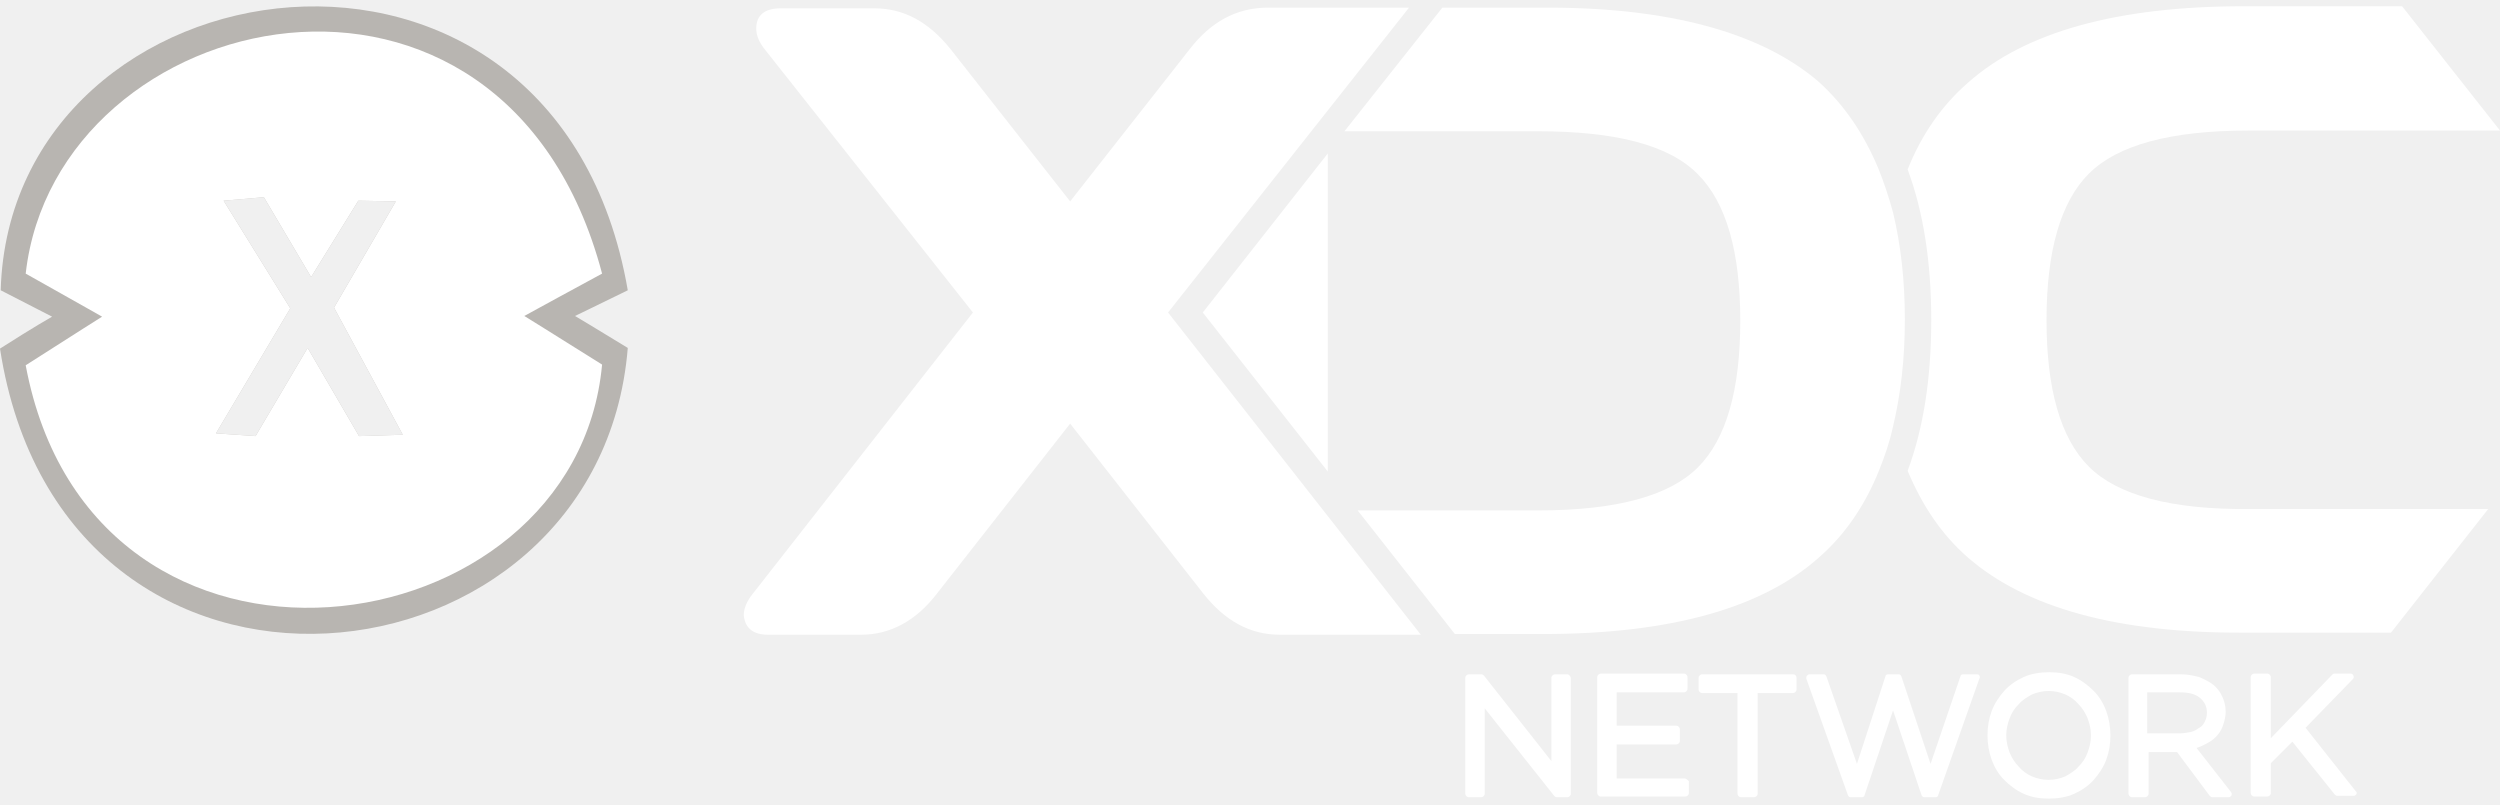
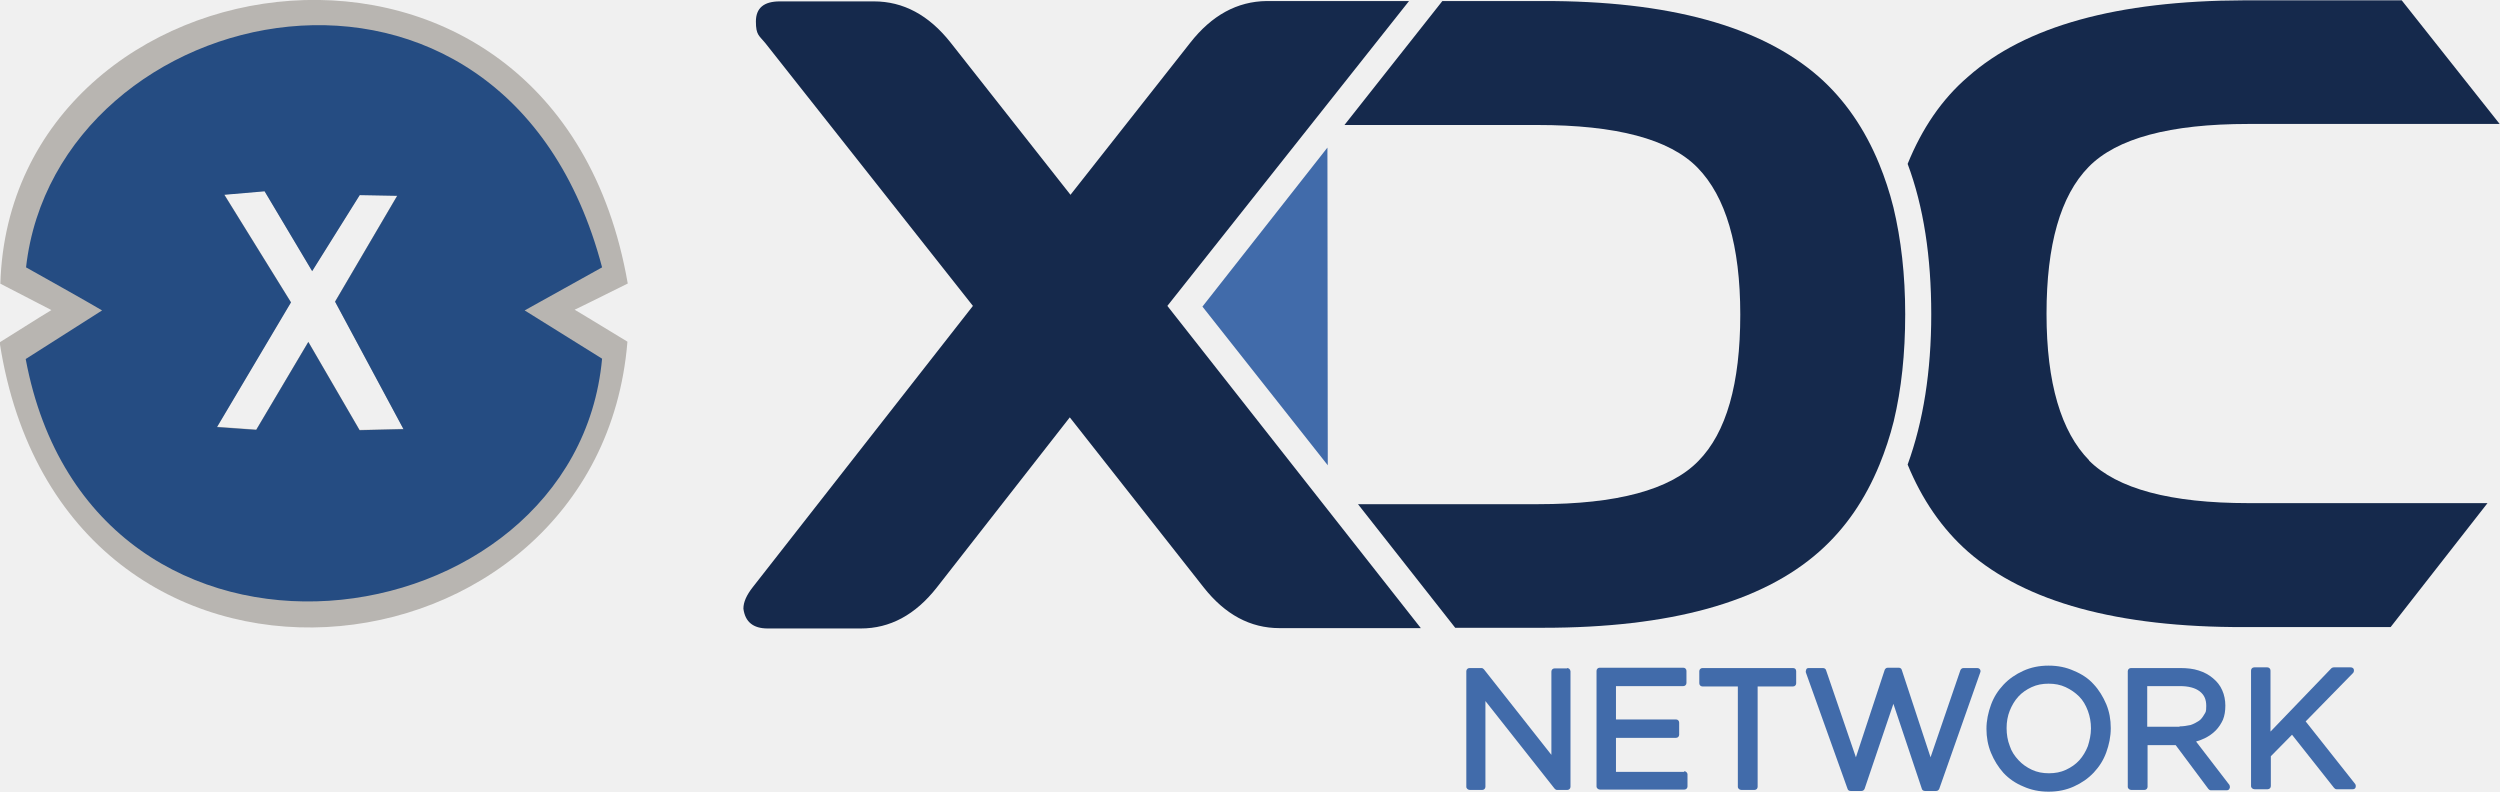
- <svg xmlns="http://www.w3.org/2000/svg" version="1.1" id="Layer_1" x="0px" y="0px" viewBox="0 0 360 115.8" style="enable-background:new 0 0 360 115.8;" xml:space="preserve">
-   <style type="text/css">
- 	.st0{fill:#FFFFFF;}
- 	.st1{fill:#B8B5B1;}
- </style>
-   <g id="Layer_1_1_">
- </g>
-   <g id="Layer_2_1_">
+ <svg xmlns="http://www.w3.org/2000/svg" id="Layer_1" version="1.1" viewBox="0 0 720 228">
+   <defs>
+     <style>
+       .st0 {
+         fill: #416baa;
+       }
+ 
+       .st1 {
+         fill: #15294c;
+       }
+ 
+       .st2 {
+         fill: #254c82;
+       }
+ 
+       .st3 {
+         fill: #b8b5b1;
+       }
+     </style>
+   </defs>
+   <g id="Layer_2">
    <g>
      <g>
-         <g>
-           <g>
-             <path class="st0" d="M300.8,67.2c-4.1-4.1-6.1-11.2-6.1-21.1s2-17,6.1-21.1c4.1-4.1,11.7-6.2,23-6.2l36.2,0L345.9,0.9l-22.8,0       c-18.2,0-31.5,3.7-39.7,11c-3.8,3.3-6.7,7.5-8.7,12.5c2.3,6.2,3.4,13.4,3.4,21.7s-1.1,15.5-3.4,21.7c2.1,5,4.9,9.2,8.7,12.5       c8.3,7.2,21.5,10.9,39.8,10.8l21.1,0l14-17.8l-34.4,0C312.6,73.4,304.9,71.3,300.8,67.2z" />
-             <path class="st0" d="M202.9,1.1l-16.1,0h-4.5c-4.3,0.1-7.9,2-11,6L154.1,29L136.9,7.1c-3.2-4-6.8-5.9-11-5.9h-13.5       c-2.3,0-3.5,1-3.5,2.9c0,1,0.4,2,1.3,3.1L140.1,45l-31.7,40.5c-0.9,1.1-1.3,2.2-1.3,3.1c0.2,1.9,1.4,2.8,3.5,2.8H124       c4.2,0,7.9-2,10.9-5.9L154.1,61l19.2,24.5c3.1,3.9,6.7,5.9,11,5.9l20.3,0L168.2,45L202.9,1.1z" />
-             <path class="st0" d="M261.9,80.3c3.8-3.3,6.7-7.6,8.7-12.6c0.8-2,1.5-4,2-6.3c1.1-4.6,1.7-9.7,1.7-15.4s-0.6-10.8-1.7-15.4       c-0.6-2.2-1.3-4.3-2.1-6.3c-2.1-5-4.9-9.2-8.7-12.6C253.6,4.7,240.3,1,222.1,1.1h-14.4l-14.1,17.8l27.8,0c11.3,0,19,2,23.1,6.2       c4.1,4.1,6.1,11.2,6.1,21.1s-2,17-6.1,21.1c-4.1,4.1-11.7,6.2-23,6.2l-26,0l14,17.8h12.7C240.4,91.3,253.7,87.6,261.9,80.3z" />
-             <polygon class="st0" points="191.2,67.9 191.2,22.1 173.2,45      " />
-             <path class="st0" d="M332,104.8l6.8-7c0.1-0.1,0.2-0.3,0.1-0.5c-0.1-0.2-0.2-0.3-0.4-0.3h-2.4c-0.1,0-0.2,0.1-0.3,0.2l-8.8,9.1       v-8.8c0-0.2-0.2-0.5-0.5-0.5h-1.9c-0.2,0-0.5,0.2-0.5,0.5l0,16.7c0,0.2,0.2,0.5,0.5,0.5h1.9c0.2,0,0.5-0.2,0.5-0.5v-4.3       l3.1-3.1l6.1,7.6c0.1,0.1,0.2,0.2,0.4,0.2h2.3c0.2,0,0.3-0.1,0.4-0.2c0.1-0.2,0.1-0.3-0.1-0.5L332,104.8z" />
-             <path class="st0" d="M316.3,107.7c0.4-0.1,0.8-0.3,1.2-0.5c0.6-0.3,1.1-0.6,1.6-1.1c0.4-0.4,0.8-1,1-1.6c0.2-0.6,0.4-1.3,0.4-2       c0-0.8-0.2-1.6-0.5-2.2c-0.3-0.7-0.8-1.3-1.3-1.7s-1.3-0.8-2-1.1c-0.8-0.2-1.7-0.4-2.6-0.4h-7.1c-0.2,0-0.5,0.2-0.5,0.5l0,16.7       c0,0.2,0.2,0.5,0.5,0.5h1.9c0.2,0,0.5-0.2,0.5-0.5v-6h4.1l4.7,6.3c0.1,0.1,0.2,0.2,0.4,0.2h2.3c0.2,0,0.3-0.1,0.4-0.2       c0.1-0.2,0.1-0.3,0-0.5L316.3,107.7z M313.9,105.6h-4.7v-5.9h4.7c1.2,0,2.2,0.2,2.9,0.8c0.6,0.5,1,1.2,1,2.1       c0,0.5-0.1,0.9-0.3,1.3c-0.2,0.4-0.4,0.7-0.8,0.9c-0.3,0.2-0.7,0.5-1.2,0.6C315,105.5,314.4,105.6,313.9,105.6z" />
-             <path class="st0" d="M301.5,99.5c-0.8-0.8-1.7-1.5-2.8-2c-1.1-0.5-2.3-0.7-3.6-0.7s-2.6,0.2-3.7,0.7c-1.1,0.5-2.1,1.2-2.8,2       s-1.4,1.8-1.8,2.9c-0.4,1.1-0.6,2.2-0.6,3.5c0,1.2,0.2,2.4,0.6,3.5c0.4,1.1,1,2.1,1.8,2.9c0.8,0.8,1.7,1.5,2.8,2       c1.1,0.5,2.3,0.7,3.6,0.7c1.3,0,2.6-0.2,3.7-0.7c1.1-0.5,2.1-1.2,2.8-2s1.4-1.8,1.8-2.9c0.4-1.1,0.6-2.2,0.6-3.5       c0-1.2-0.2-2.4-0.6-3.5C302.9,101.3,302.3,100.3,301.5,99.5z M300.6,108.4c-0.3,0.8-0.7,1.4-1.3,2c-0.5,0.6-1.2,1-1.9,1.4       c-0.7,0.3-1.5,0.5-2.4,0.5c-0.9,0-1.7-0.2-2.4-0.5c-0.7-0.3-1.4-0.8-1.9-1.4c-0.6-0.6-1-1.3-1.3-2c-0.3-0.8-0.5-1.6-0.5-2.5       c0-0.9,0.2-1.7,0.5-2.5s0.7-1.4,1.3-2c0.5-0.6,1.2-1,1.9-1.4c0.7-0.3,1.6-0.5,2.4-0.5c0.9,0,1.7,0.2,2.4,0.5       c0.7,0.3,1.4,0.8,1.9,1.4c0.6,0.6,1,1.3,1.3,2c0.3,0.8,0.5,1.6,0.5,2.5C301.1,106.8,300.9,107.6,300.6,108.4z" />
-             <path class="st0" d="M284.7,97.1L284.7,97.1h-2c-0.2,0-0.4,0.1-0.4,0.3L278,110l-4.2-12.6c-0.1-0.2-0.2-0.3-0.4-0.3h-1.5       c-0.2,0-0.4,0.1-0.4,0.3l-4.1,12.6L263,97.4c-0.1-0.2-0.2-0.3-0.4-0.3h-2c-0.2,0-0.3,0.1-0.4,0.2c-0.1,0.1-0.1,0.3-0.1,0.4       l6,16.8c0.1,0.2,0.2,0.3,0.4,0.3h1.6c0.2,0,0.4-0.1,0.4-0.3l4.1-12.2l4.1,12.2c0.1,0.2,0.2,0.3,0.4,0.3h1.6       c0.2,0,0.4-0.1,0.4-0.3l5.9-16.7c0-0.1,0.1-0.1,0.1-0.2C285.1,97.3,285,97.1,284.7,97.1z" />
-             <path class="st0" d="M258.2,97.1h-13.1c-0.2,0-0.5,0.2-0.5,0.5v1.7c0,0.2,0.2,0.5,0.5,0.5h5.1l0,14.5c0,0.2,0.2,0.5,0.5,0.5       h1.9c0.2,0,0.5-0.2,0.5-0.5l0-14.5h5.1c0.2,0,0.5-0.2,0.5-0.5v-1.7C258.7,97.3,258.5,97.1,258.2,97.1z" />
-             <path class="st0" d="M242.6,112.1h-9.8v-4.9h8.6c0.2,0,0.5-0.2,0.5-0.5V105c0-0.2-0.2-0.5-0.5-0.5h-8.6v-4.8h9.7       c0.2,0,0.5-0.2,0.5-0.5v-1.7c0-0.2-0.2-0.5-0.5-0.5h-12c-0.2,0-0.5,0.2-0.5,0.5l0,16.7c0,0.2,0.2,0.5,0.5,0.5h12.2       c0.2,0,0.5-0.2,0.5-0.5v-1.7C243,112.3,242.8,112.1,242.6,112.1z" />
-             <path class="st0" d="M225.7,97.1h-1.8c-0.2,0-0.5,0.2-0.5,0.5v12l-9.7-12.3c-0.1-0.1-0.2-0.2-0.4-0.2h-1.8       c-0.2,0-0.5,0.2-0.5,0.5l0,16.7c0,0.2,0.2,0.5,0.5,0.5h1.8c0.2,0,0.5-0.2,0.5-0.5V102l10,12.6c0.1,0.1,0.2,0.2,0.4,0.2h1.5       c0.2,0,0.5-0.2,0.5-0.5l0-16.7C226.1,97.3,225.9,97.1,225.7,97.1z" />
-           </g>
-         </g>
+         <path class="st1" d="M601.7,132.6c-8.1-8.2-12.3-22.3-12.3-42.2s4-34,12.1-42.3c8.1-8.3,23.5-12.4,46-12.4h72.4c0,0-28.2-35.6-28.2-35.6h-45.5c-36.4.1-62.9,7.4-79.4,22-7.6,6.5-13.3,15-17.4,25.1,4.6,12.3,6.8,26.8,6.8,43.3s-2.3,30.9-6.8,43.3c4.1,10,9.9,18.5,17.4,25.1,16.6,14.5,43.1,21.8,79.5,21.7h42.2c0,0,27.9-35.7,27.9-35.7h-68.8c-22.5,0-37.8-4.1-46-12.3Z" />
+         <path class="st1" d="M405.8.3h-32.1c0,0-8.9,0-8.9,0-8.5.1-15.8,4.1-22,12l-34.5,43.8-34.5-43.8c-6.3-8-13.7-11.9-22.1-11.9h-27.1c-4.6,0-6.9,1.9-6.9,5.8s.9,4,2.7,6.2l59.8,75.7-63.4,81c-1.8,2.3-2.7,4.3-2.7,6.2.5,3.8,2.8,5.7,7,5.7h26.8c8.4,0,15.7-3.9,21.9-11.8l38.3-49,38.5,48.9c6.2,7.9,13.5,11.8,21.9,11.8h40.7c0,0-73-92.8-73-92.8L405.8.3Z" />
+         <path class="st1" d="M523.9,158.9c7.6-6.7,13.3-15.1,17.4-25.1,1.6-3.9,3-8.1,4.1-12.5,2.2-9.2,3.3-19.4,3.3-30.8s-1.2-21.6-3.4-30.8c-1.1-4.4-2.5-8.6-4.1-12.5-4.1-10-9.9-18.5-17.4-25.1C507.1,7.5,480.6.2,444.2.3h-28.8s-28.2,35.7-28.2,35.7h55.6c22.6,0,38,4,46.1,12.3,8.1,8.3,12.3,22.4,12.3,42.3s-4,34-12.1,42.2c-8.1,8.3-23.5,12.4-46,12.4h-52c0,0,28,35.6,28,35.6h25.4c36.4,0,62.9-7.3,79.4-21.9Z" />
+         <polygon class="st0" points="382.4 134 382.3 42.5 346.3 88.3 382.4 134" />
+         <path class="st0" d="M664,207.8l13.7-14c.2-.2.3-.7.2-1-.1-.4-.5-.6-.9-.6h-4.9c-.2,0-.5.1-.7.3l-17.5,18.2v-17.6c0-.5-.4-.9-.9-.9h-3.8c-.5,0-.9.4-.9.9v33.3c0,.5.5.9,1,.9h3.8c.5,0,.9-.4.9-.9v-8.6l6.1-6.2,12.1,15.3c.2.2.4.4.7.4h4.7c.4,0,.7-.2.8-.5.1-.3.1-.7-.1-1l-14.4-18.2Z" />
+         <path class="st0" d="M632.6,213.5c.9-.2,1.7-.6,2.4-.9,1.2-.6,2.2-1.3,3.1-2.2.9-.9,1.6-2,2.1-3.1.5-1.2.7-2.6.7-4.1s-.3-3.1-.9-4.4c-.6-1.4-1.5-2.5-2.7-3.5s-2.5-1.7-4.1-2.2c-1.5-.5-3.3-.7-5.2-.7h-14.3c-.5,0-.9.4-.9.9v33.3c0,.5.5.9,1,.9h3.8c.5,0,.9-.4.9-.9v-12h8.1l9.4,12.6c.2.2.4.4.7.4h4.6c.4,0,.7-.2.8-.5.2-.3.1-.7,0-1l-9.6-12.5ZM627.7,209.3h-9.3v-11.7h9.4c2.5,0,4.4.5,5.7,1.5,1.3,1,1.9,2.3,1.9,4.2s-.2,1.8-.6,2.5-.9,1.4-1.5,1.8-1.5.9-2.4,1.2c-1,.2-2.1.4-3.2.4Z" />
+         <path class="st0" d="M603,197.1c-1.5-1.7-3.5-3-5.7-3.9-2.2-1-4.6-1.5-7.3-1.5s-5.1.5-7.3,1.5c-2.2,1-4.1,2.3-5.7,4s-2.8,3.6-3.6,5.8-1.3,4.5-1.3,6.9.4,4.7,1.3,6.9c.9,2.2,2.1,4.1,3.6,5.8,1.6,1.7,3.5,3,5.7,3.9,2.2,1,4.6,1.5,7.3,1.5s5.1-.5,7.3-1.5c2.2-1,4.1-2.3,5.7-4s2.8-3.6,3.6-5.8,1.3-4.5,1.3-7-.4-4.7-1.3-6.9c-.9-2.1-2.1-4.1-3.6-5.7ZM601.3,214.9c-.6,1.5-1.4,2.9-2.5,4.1-1,1.1-2.3,2-3.8,2.7s-3.1,1-4.9,1-3.4-.3-4.9-1-2.8-1.6-3.9-2.8-2-2.5-2.5-4.1c-.6-1.5-.9-3.3-.9-5.1s.3-3.5.9-5,1.4-2.9,2.5-4.1c1-1.1,2.3-2,3.8-2.7s3.1-1,4.9-1,3.4.3,4.9,1,2.8,1.6,3.9,2.7,1.9,2.5,2.5,4.1c.6,1.6.9,3.3.9,5.1,0,1.8-.4,3.5-.9,5.1Z" />
+         <path class="st0" d="M569.4,192.4h-3.9c-.4,0-.7.2-.9.6l-8.6,25.1-8.3-25.2c-.1-.4-.5-.6-.9-.6h-3.1c-.4,0-.7.2-.9.6l-8.3,25.2-8.6-25.1c-.1-.4-.5-.6-.9-.6h-4.1c-.3,0-.6.1-.7.4s-.2.6-.1.9l12,33.5c.1.4.5.6.9.6h3.1c.4,0,.7-.2.9-.6l8.3-24.5,8.2,24.5c.1.4.5.6.9.6h3.2c.4,0,.7-.2.9-.6l11.8-33.5c0-.1.1-.2.1-.4,0-.5-.4-.9-.9-.9Z" />
+         <path class="st0" d="M516.4,192.4h-26.1c-.5,0-.9.4-.9.9v3.5c0,.5.4.9.9.9h10.2v28.9c0,.5.5.9,1,.9h3.8c.5,0,.9-.4.9-.9v-28.9c0,0,10.2,0,10.2,0,.5,0,.9-.4.9-.9v-3.5c0-.6-.4-.9-.9-.9Z" />
+         <path class="st0" d="M485.1,222.3h-19.7v-9.8h17.3c.5,0,.9-.4.9-.9v-3.5c0-.5-.4-.9-.9-.9h-17.3v-9.6h19.4c.5,0,.9-.4.9-.9v-3.5c0-.5-.4-.9-.9-.9h-24.1c-.5,0-.9.4-.9.9v33.3c0,.5.5.9,1,.9h24.3c.5,0,.9-.4.9-.9v-3.5c0-.4-.4-.9-1-.9Z" />
+         <path class="st0" d="M451.3,192.5h-3.6c-.5,0-.9.4-.9.9v24l-19.4-24.6c-.2-.2-.4-.4-.7-.4h-3.5c-.5,0-.9.4-.9.9v33.3c0,.5.5.9,1,.9h3.6c.5,0,.9-.4.9-.9v-24.7l19.9,25.2c.2.2.4.4.7.4h3c.5,0,.9-.4.9-.9v-33.3c-.1-.6-.5-.9-1-.9Z" />
      </g>
      <g>
-         <g>
-           <g id="Shape_1_3_">
-             <g>
-               <path class="st1" d="M90.4,41.8C80-18.4,1.5-6.7,0.1,41.8c4.5,2.3,7.4,3.8,7.4,3.8S5,47,0,50.2c9.1,59,86.3,50.4,90.4-0.1        c-4.9-3-7.6-4.6-7.6-4.6S85.1,44.4,90.4,41.8z M51.7,62.8l-7.4-12.7l-7.5,12.7l-5.7-0.4l10.7-18l-9.6-15.5l5.8-0.5l6.8,11.5        l6.8-11l5.4,0.1l-8.9,15.3l9.9,18.3L51.7,62.8z" />
-             </g>
-           </g>
+         <g id="Shape_1">
+           <path class="st3" d="M180.8,81.7C160-38.6,3-15.3.1,81.7c9.1,4.7,14.7,7.6,14.7,7.6,0,0-4.8,2.9-14.9,9.3,18.2,117.9,172.6,100.8,180.8-.2-9.8-6-15.2-9.2-15.2-9.2,0,0,4.6-2.2,15.2-7.5ZM103.5,123.7l-14.7-25.3-15,25.3-11.3-.8,21.3-35.9-19.2-31,11.6-1,13.7,23,13.7-21.9,10.8.2-17.9,30.5,19.7,36.7-12.6.3Z" />
        </g>
-         <g id="Shape_1_2_">
-           <g>
-             <path class="st0" d="M86.7,39.4c-14.1-53.4-78.6-39-83,0c8.9,5,11,6.2,11,6.2s-3.5,2.2-11,7c9.6,51.4,79.2,41.5,83-0.1       c-7-4.4-11.2-7-11.2-7S85,40.3,86.7,39.4z M51.7,62.8l-7.4-12.7l-7.5,12.7l-5.7-0.4l10.7-18l-9.6-15.5l5.8-0.5l6.8,11.5l6.8-11       l5.4,0.1l-8.9,15.3l9.9,18.3L51.7,62.8z" />
-           </g>
+         <g id="Shape_11" data-name="Shape_1">
+           <path class="st2" d="M173.4,77C145.3-29.9,16.3-1,7.5,77c17.9,10,21.9,12.4,21.9,12.4,0,0-6.9,4.4-22,14,19.2,102.7,158.4,83,166-.1-14.1-8.8-22.3-13.9-22.3-13.9,0,0,18.9-10.5,22.3-12.4ZM103.5,123.8l-14.7-25.3-15,25.3-11.3-.8,21.3-35.9-19.2-31,11.6-1,13.7,23,13.7-21.9,10.8.2-17.9,30.5,19.7,36.7-12.6.3Z" />
        </g>
      </g>
    </g>
  </g>
</svg>
